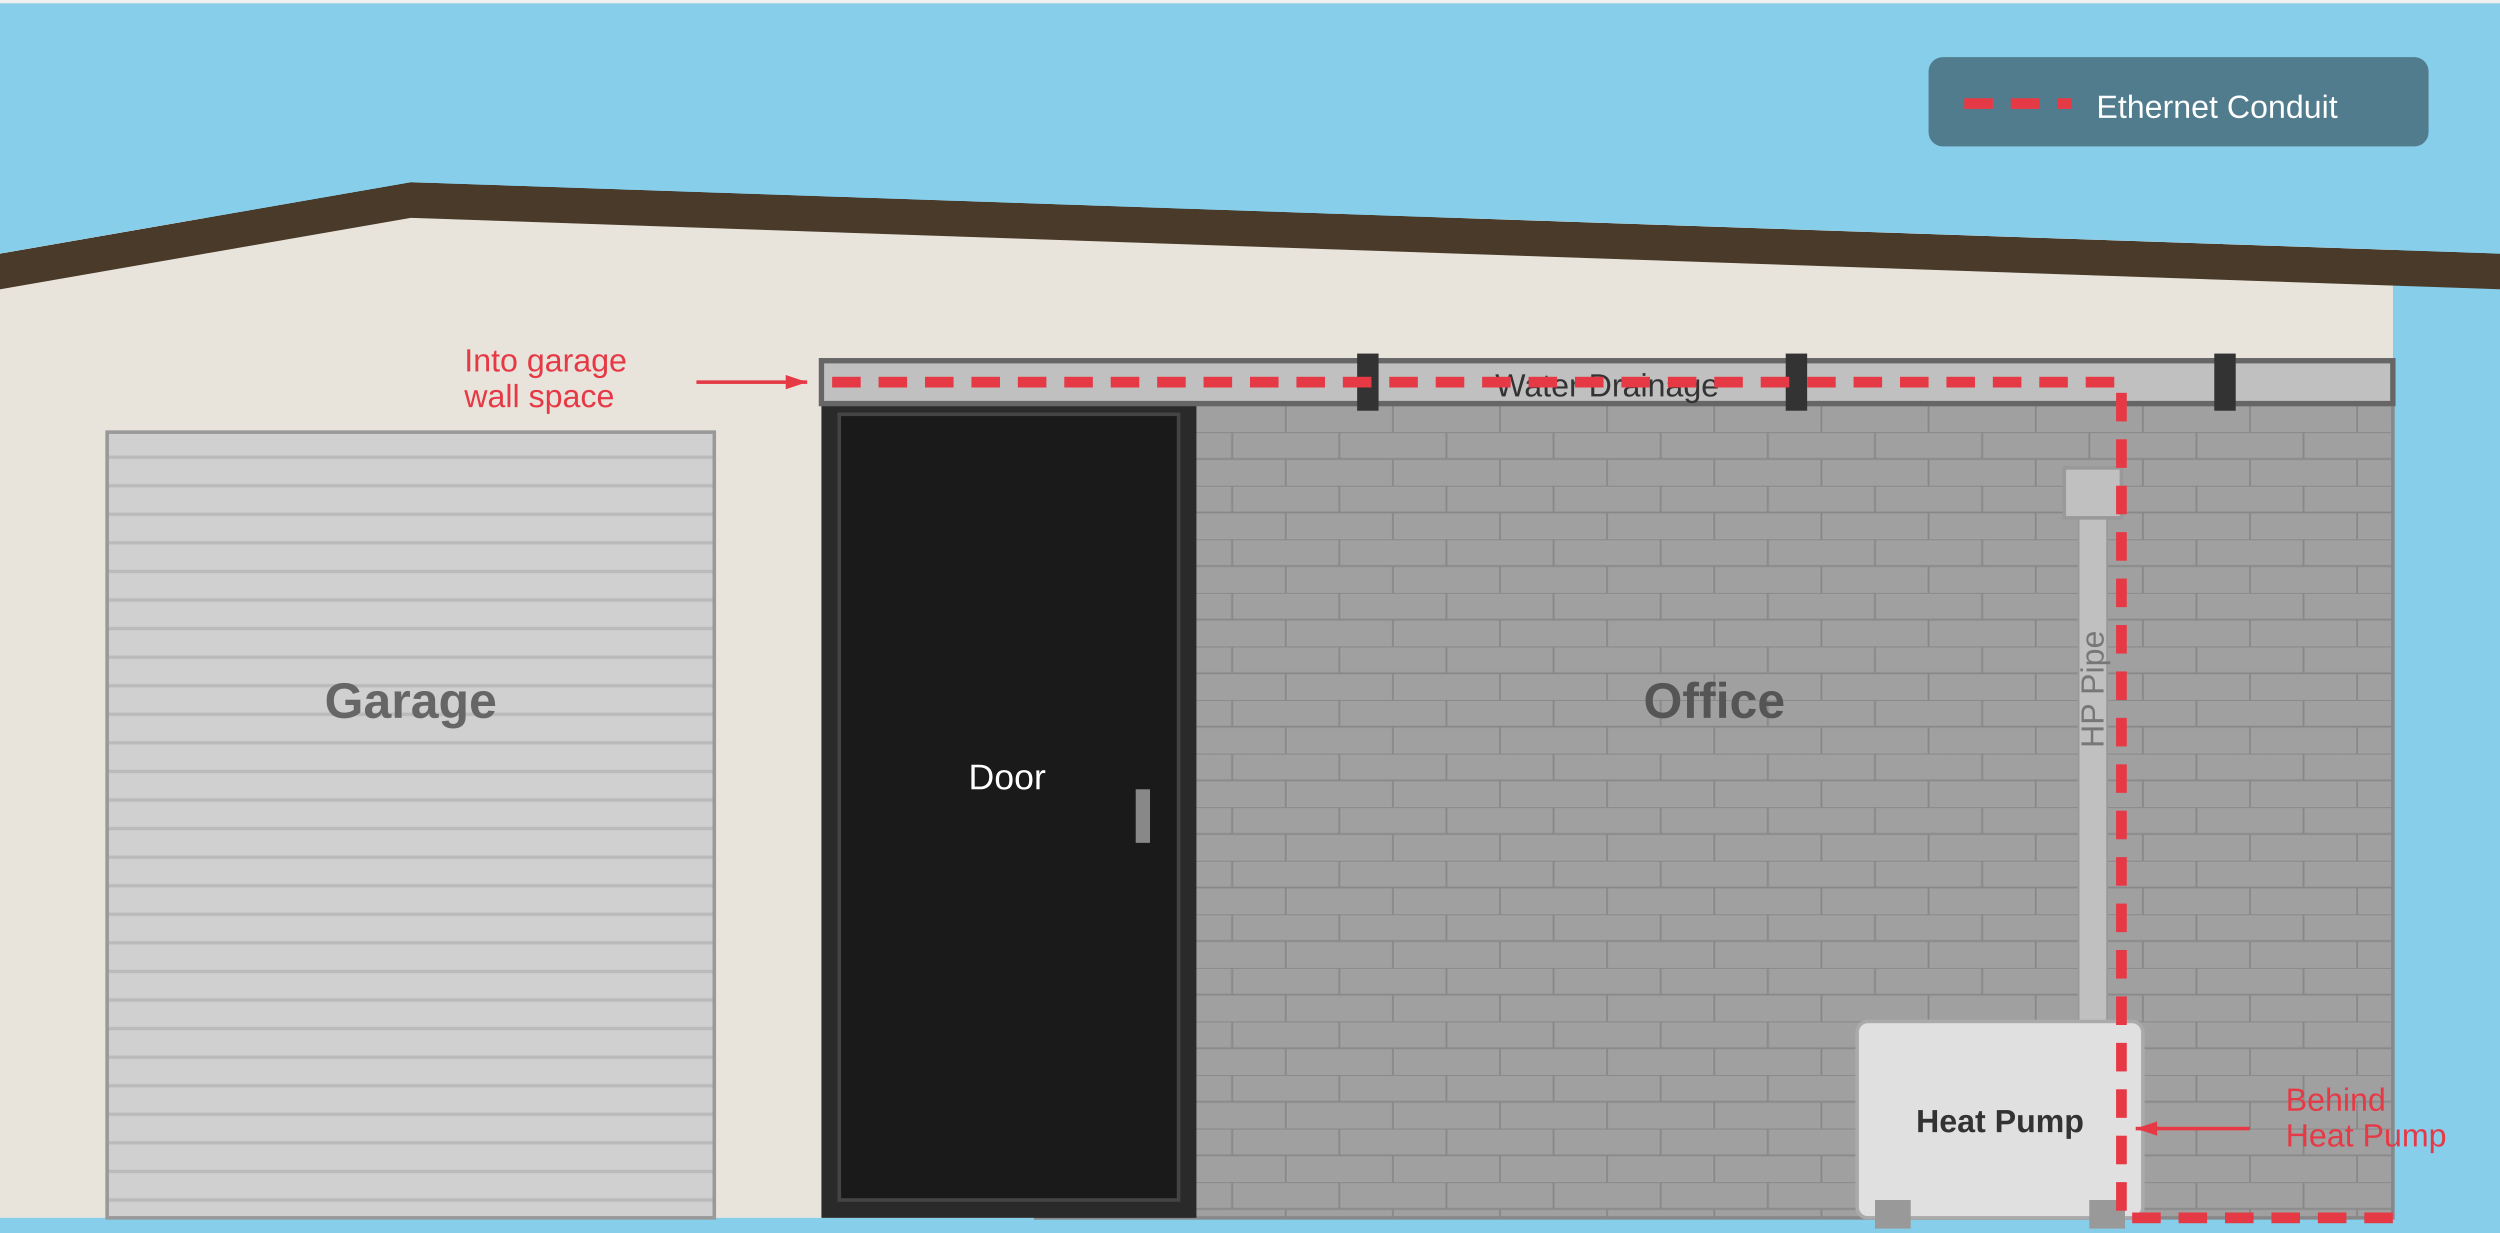
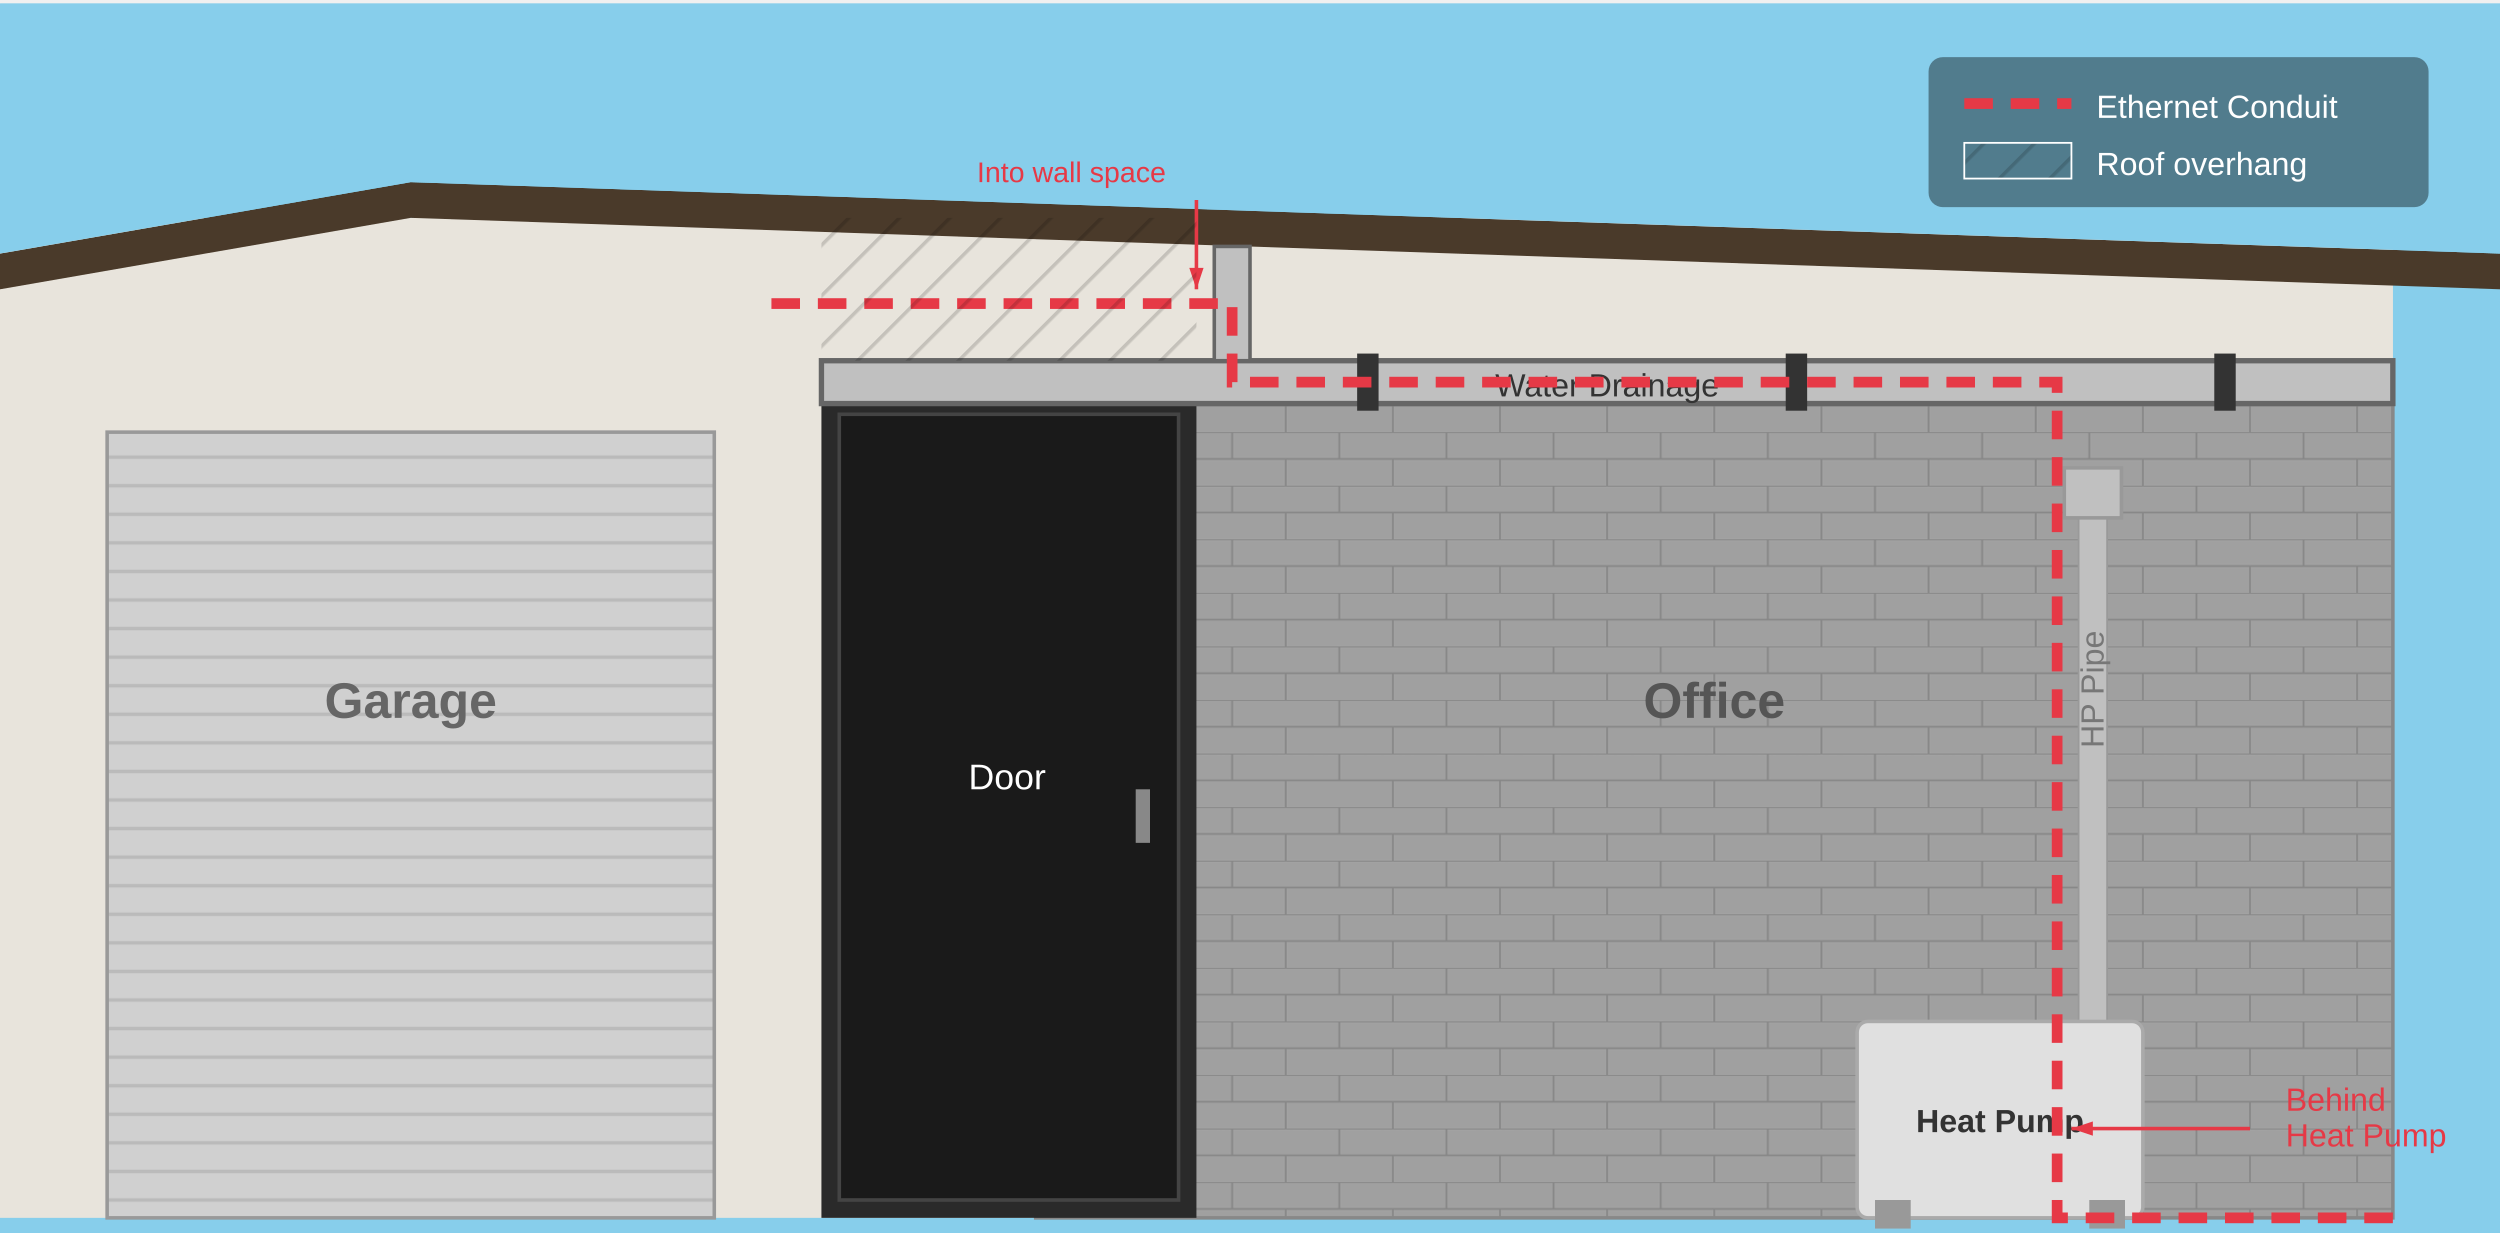
<svg xmlns="http://www.w3.org/2000/svg" width="700" height="345" viewBox="0 0 700 343" font-family="Arial, sans-serif">
  <defs>
    <pattern id="blockwork" width="30" height="15" patternUnits="userSpaceOnUse">
      <rect width="30" height="15" fill="#a0a0a0" />
      <line x1="0" y1="0" x2="30" y2="0" stroke="#888" stroke-width="0.5" />
      <line x1="15" y1="0" x2="15" y2="7.5" stroke="#888" stroke-width="0.5" />
      <line x1="0" y1="7.5" x2="30" y2="7.5" stroke="#888" stroke-width="0.5" />
      <line x1="0" y1="7.5" x2="0" y2="15" stroke="#888" stroke-width="0.5" />
      <line x1="30" y1="7.5" x2="30" y2="15" stroke="#888" stroke-width="0.5" />
    </pattern>
    <pattern id="roller-door" width="700" height="8" patternUnits="userSpaceOnUse">
      <rect width="700" height="8" fill="#d0d0d0" />
      <line x1="0" y1="7" x2="700" y2="7" stroke="#bbb" stroke-width="1" />
+     </pattern>
+     <pattern id="overhang-hatch" width="10" height="10" patternUnits="userSpaceOnUse" patternTransform="rotate(45)">
+       <rect width="10" height="10" fill="none" />
+       <line x1="0" y1="0" x2="0" y2="10" stroke="rgba(0,0,0,0.15)" stroke-width="2" />
    </pattern>
    <marker id="arrow" markerWidth="6" markerHeight="4" refX="6" refY="2" orient="auto">
      <polygon points="0,0 6,2 0,4" fill="#333" />
    </marker>
    <marker id="arrow-red" markerWidth="6" markerHeight="4" refX="6" refY="2" orient="auto">
      <polygon points="0,0 6,2 0,4" fill="#e63946" />
    </marker>
  </defs>
  <rect width="700" height="400" fill="#87CEEB" />
  <rect x="0" y="60" width="670" height="280" fill="#e8e4dc" stroke="none" />
  <rect x="670" y="60" width="30" height="280" fill="#87CEEB" stroke="none" />
  <rect x="30" y="120" width="170" height="220" fill="url(#roller-door)" stroke="#999" stroke-width="1" />
  <rect x="290" y="110" width="380" height="230" fill="url(#blockwork)" stroke="#888" stroke-width="1" />
  <rect x="290" y="60" width="380" height="50" fill="#e8e4dc" stroke="none" />
  <polygon points="0,70 115,50 700,70 700,80 115,60 0,80" fill="#4a3a2a" />
  <polygon points="0,0 0,70 115,50" fill="#87CEEB" />
  <polygon points="0,0 115,50 700,70 700,0" fill="#87CEEB" />
  <rect x="230" y="110" width="105" height="230" fill="#2a2a2a" />
  <rect x="235" y="115" width="95" height="220" fill="#1a1a1a" stroke="#444" stroke-width="1" />
  <rect x="230" y="100" width="440" height="12" fill="#c0c0c0" stroke="#666" stroke-width="1.5" />
+   <rect x="340" y="68" width="10" height="32" fill="#c0c0c0" stroke="#666" stroke-width="1" />
  <rect x="380" y="98" width="6" height="16" fill="#333" />
  <rect x="500" y="98" width="6" height="16" fill="#333" />
  <rect x="620" y="98" width="6" height="16" fill="#333" />
  <text x="450" y="110" text-anchor="middle" fill="#333" font-size="9">Water Drainage</text>
  <rect x="318" y="220" width="4" height="15" fill="#888" />
  <rect x="582" y="140" width="8" height="145" fill="#c0c0c0" stroke="#999" stroke-width="0.5" />
  <rect x="578" y="130" width="16" height="14" fill="#c0c0c0" stroke="#999" stroke-width="1" />
  <rect x="520" y="285" width="80" height="55" fill="#e0e0e0" stroke="#aaa" stroke-width="1" rx="3" />
  <text x="560" y="316" text-anchor="middle" fill="#333" font-size="9" font-weight="bold">Heat Pump</text>
  <rect x="525" y="335" width="10" height="8" fill="#999" />
  <rect x="585" y="335" width="10" height="8" fill="#999" />
  <text x="115" y="200" text-anchor="middle" fill="#666" font-weight="bold" font-size="14">Garage</text>
  <text x="282" y="220" text-anchor="middle" fill="white" font-size="10">Door</text>
  <text x="480" y="200" text-anchor="middle" fill="#555" font-weight="bold" font-size="14">Office</text>
  <text x="589" y="192" text-anchor="middle" fill="#777" font-size="9" transform="rotate(-90,589,192)">HP Pipe</text>
-   <path d="     M 670,340     L 594,340     L 594,106     L 230,106   " fill="none" stroke="#e63946" stroke-width="3" stroke-dasharray="8,5" />
-   <text x="130" y="103" fill="#e63946" font-size="9">Into garage</text>
-   <text x="130" y="113" fill="#e63946" font-size="9">wall space</text>
-   <line x1="195" y1="106" x2="226" y2="106" stroke="#e63946" stroke-width="1" marker-end="url(#arrow-red)" />
+   <path d="     M 670,340     L 576,340     L 576,106     L 345,106     L 345,84     L 215,84   " fill="none" stroke="#e63946" stroke-width="3" stroke-dasharray="8,5" />
+   <text x="300" y="50" text-anchor="middle" fill="#e63946" font-size="8">Into wall space</text>
+   <line x1="335" y1="55" x2="335" y2="80" stroke="#e63946" stroke-width="1" marker-end="url(#arrow-red)" />
  <text x="640" y="310" fill="#e63946" font-size="9">Behind</text>
  <text x="640" y="320" fill="#e63946" font-size="9">Heat Pump</text>
-   <line x1="630" y1="315" x2="598" y2="315" stroke="#e63946" stroke-width="1" marker-end="url(#arrow-red)" />
-   <rect x="540" y="15" width="140" height="25" rx="4" fill="rgba(0,0,0,0.4)" stroke="none" />
+   <line x1="630" y1="315" x2="580" y2="315" stroke="#e63946" stroke-width="1" marker-end="url(#arrow-red)" />
+   <rect x="540" y="15" width="140" height="42" rx="4" fill="rgba(0,0,0,0.4)" stroke="none" />
  <line x1="550" y1="28" x2="580" y2="28" stroke="#e63946" stroke-width="3" stroke-dasharray="8,5" />
  <text x="587" y="32" fill="white" font-size="9">Ethernet Conduit</text>
+   <rect x="550" y="39" width="30" height="10" fill="url(#overhang-hatch)" stroke="white" stroke-width="0.5" />
+   <text x="587" y="48" fill="white" font-size="9">Roof overhang</text>
+   <rect x="230" y="60" width="105" height="40" fill="url(#overhang-hatch)" />
</svg>
